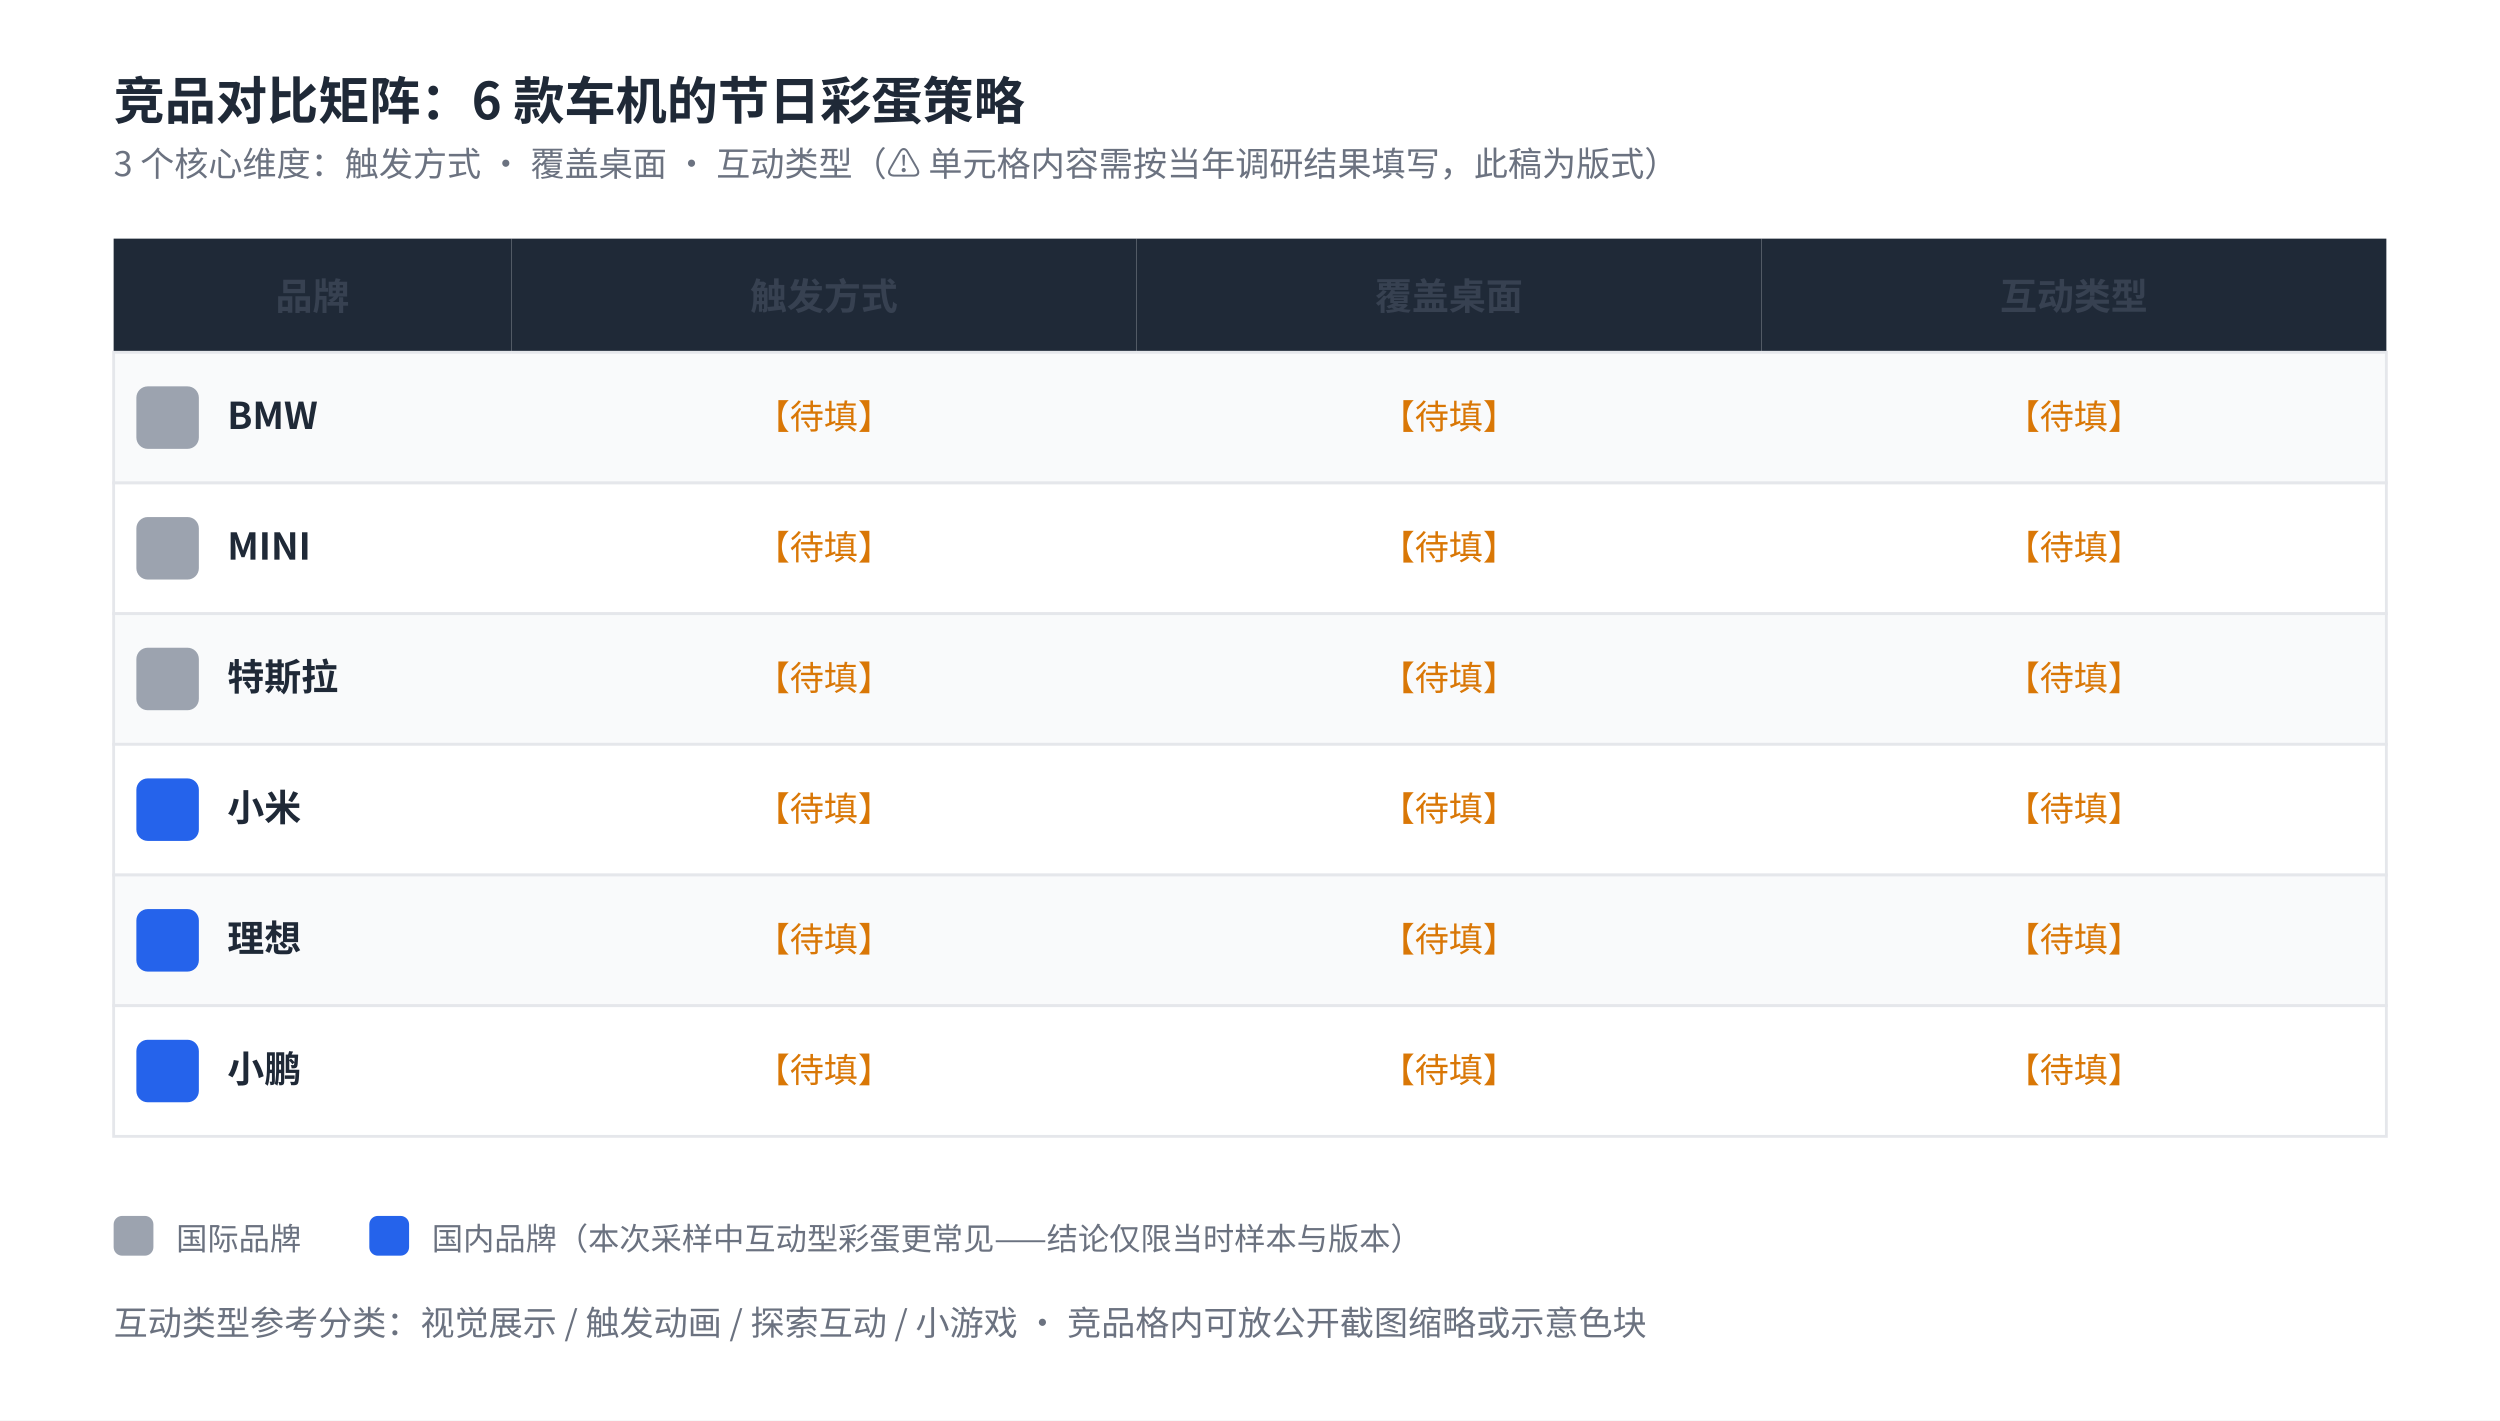
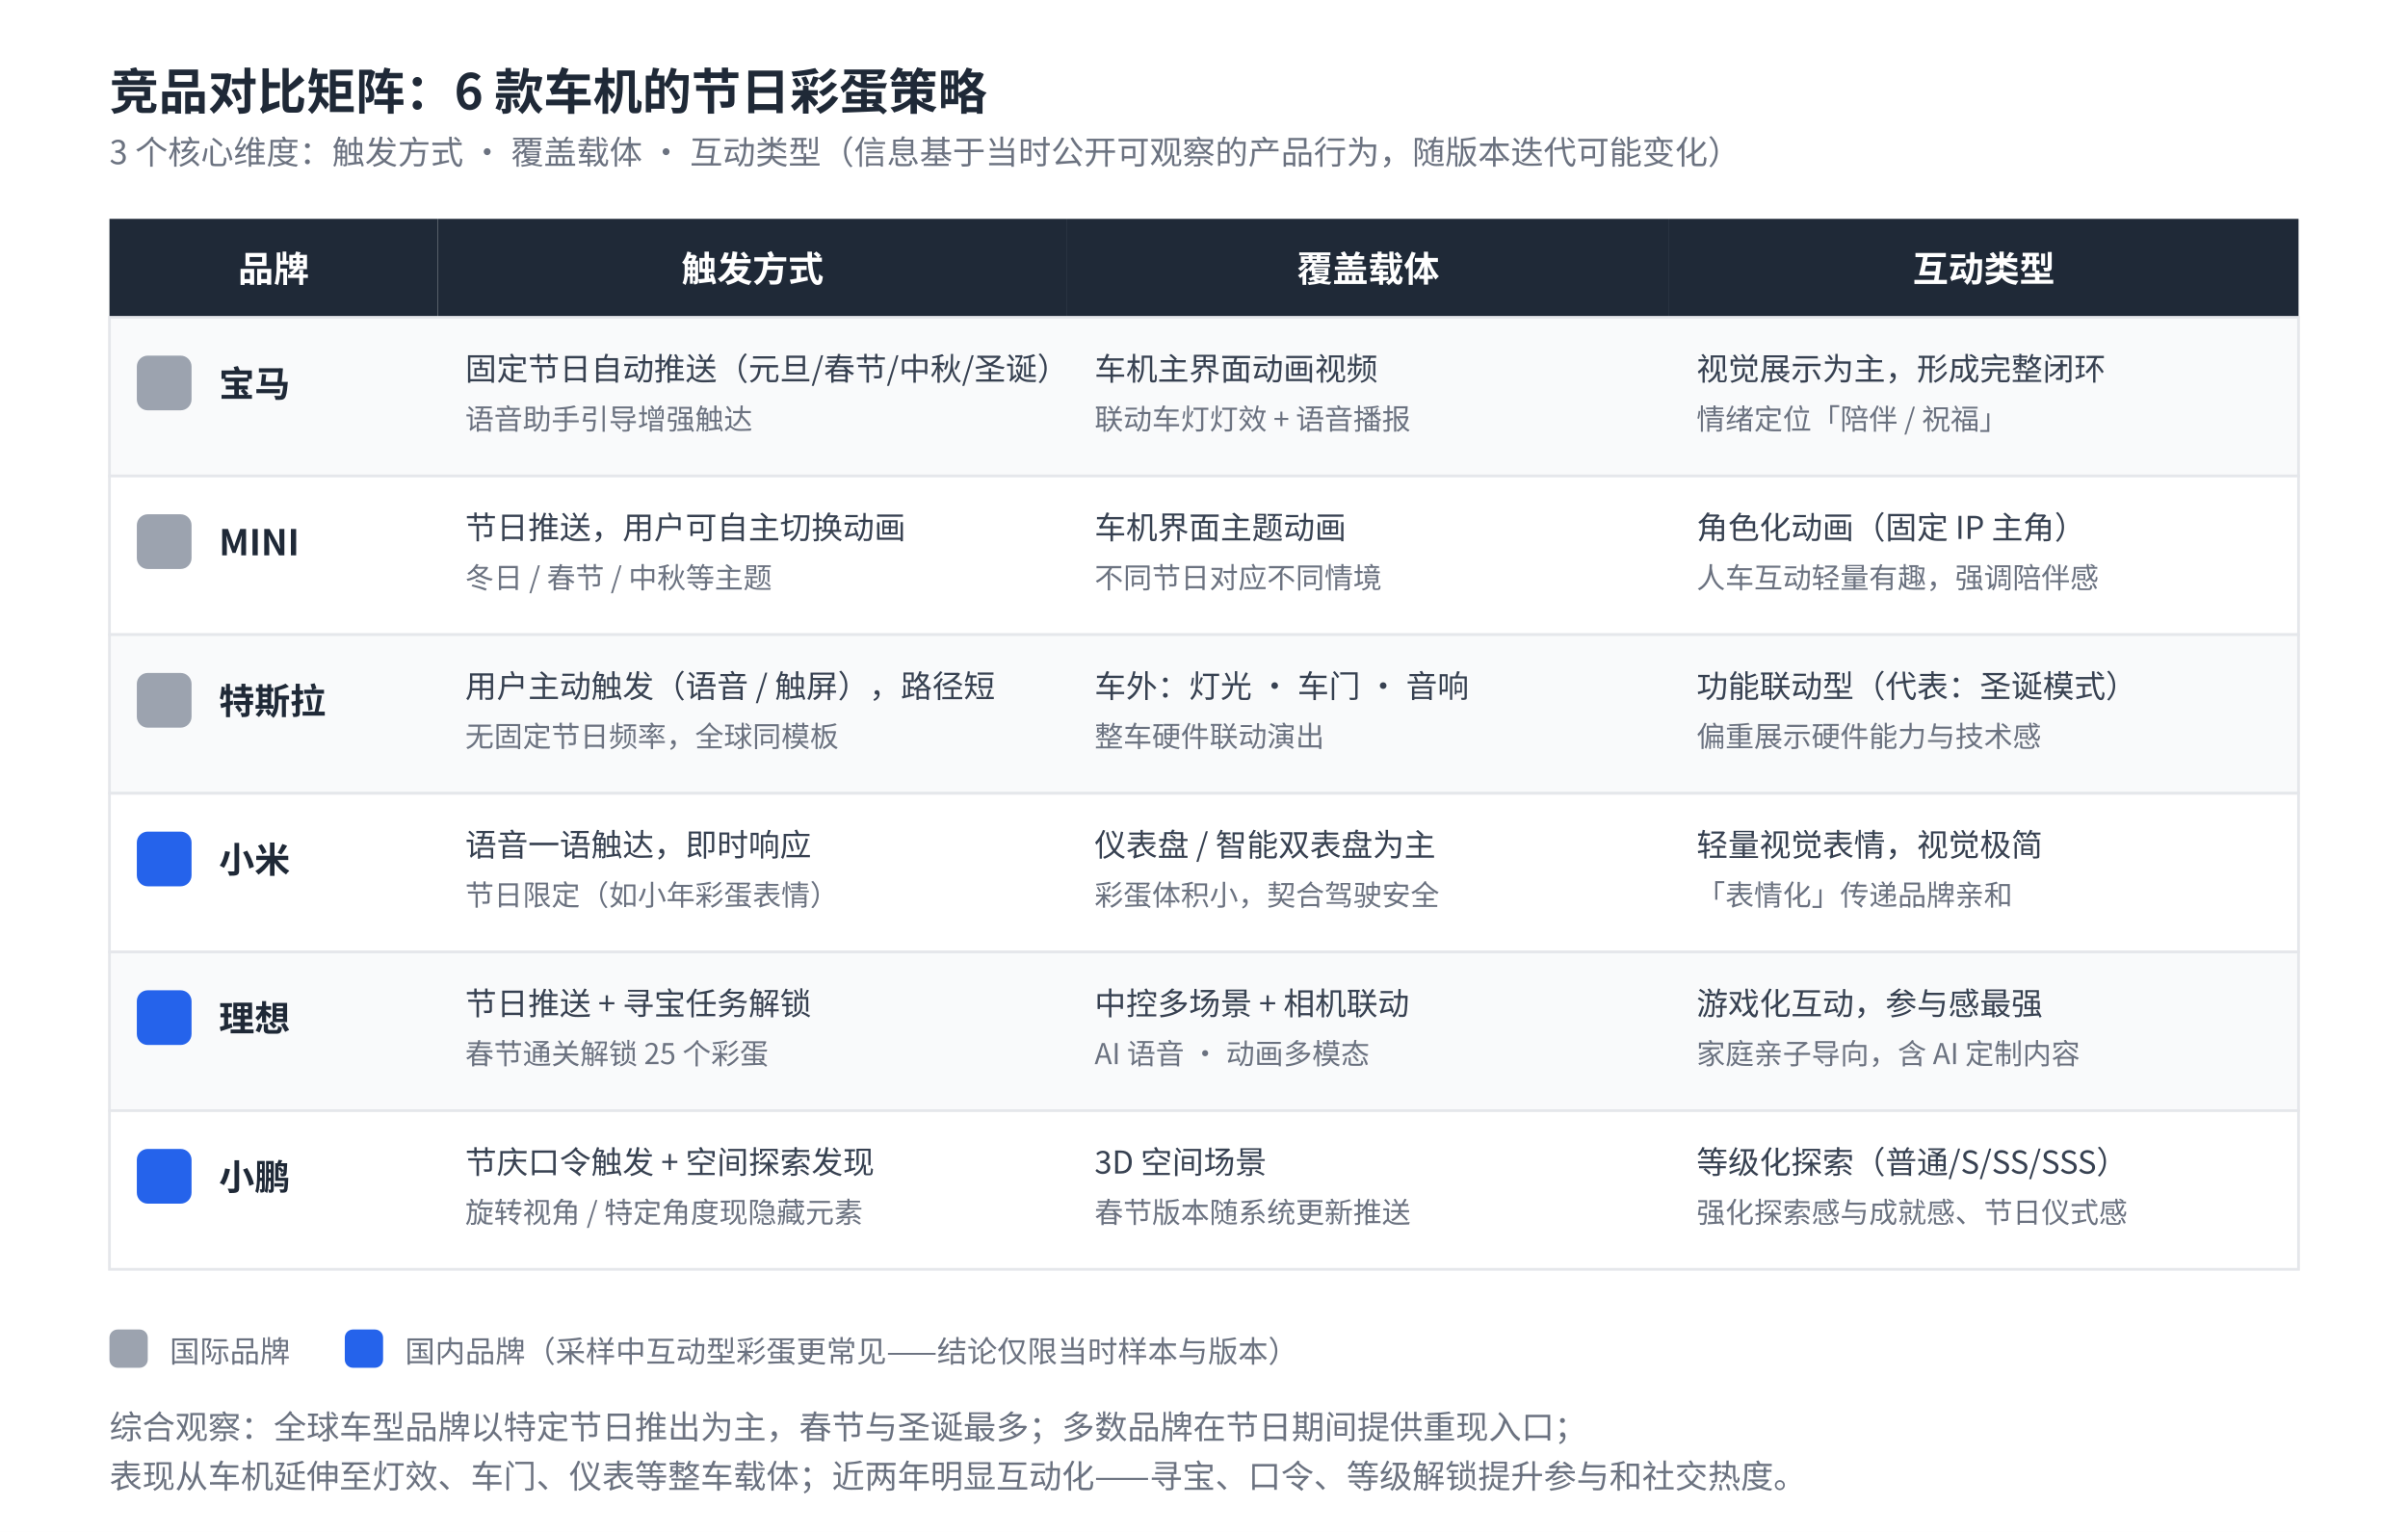
- <svg xmlns="http://www.w3.org/2000/svg" viewBox="0 0 880 500" font-family="PingFang SC, Noto Sans CJK SC, Microsoft YaHei, sans-serif">
+ <svg xmlns="http://www.w3.org/2000/svg" viewBox="0 0 880 560" font-family="PingFang SC, Noto Sans CJK SC, Microsoft YaHei, sans-serif">
  <style>
    .title{font-size:18px;font-weight:700;fill:#1f2937}
    .sub{font-size:12px;fill:#6b7280}
-     .head{font-size:13px;font-weight:700;fill:#374151}
+     .head{font-size:13px;font-weight:700;fill:#ffffff}
    .brand{font-size:13px;font-weight:600;fill:#1f2937}
-     .cell{font-size:12px;fill:#374151}
-     .todo{font-size:12px;fill:#d97706}
+     .cell{font-size:11.5px;fill:#374151}
+     .cell2{font-size:10.5px;fill:#6b7280}
    .small{font-size:11px;fill:#6b7280}
  </style>
-   <rect width="880" height="500" fill="#ffffff" />
-   <text x="40" y="42" class="title">竞品对比矩阵：6 款车机的节日彩蛋策略</text>
-   <text x="40" y="62" class="sub">3 个核心维度：触发方式 · 覆盖桌面 · 互动类型（⚠ 单元格内容需按当年调研结果填写，此稿为版式）</text>
-   <g transform="translate(40,84)">
-     <rect x="0" y="0" width="140" height="40" fill="#1f2937" />
-     <text x="70" y="25" text-anchor="middle" class="head" fill="#ffffff">品牌</text>
-     <rect x="140" y="0" width="220" height="40" fill="#1f2937" />
-     <text x="250" y="25" text-anchor="middle" class="head" fill="#ffffff">触发方式</text>
-     <rect x="360" y="0" width="220" height="40" fill="#1f2937" />
-     <text x="470" y="25" text-anchor="middle" class="head" fill="#ffffff">覆盖桌面</text>
-     <rect x="580" y="0" width="220" height="40" fill="#1f2937" />
-     <text x="690" y="25" text-anchor="middle" class="head" fill="#ffffff">互动类型</text>
-     <g id="rows">
-       <rect x="0" y="40" width="800" height="46" fill="#f9fafb" stroke="#e5e7eb" />
-       <rect x="8" y="52" width="22" height="22" rx="4" fill="#9ca3af" />
-       <text x="40" y="67" class="brand">BMW</text>
-       <text x="250" y="67" text-anchor="middle" class="todo">【待填】</text>
-       <text x="470" y="67" text-anchor="middle" class="todo">【待填】</text>
-       <text x="690" y="67" text-anchor="middle" class="todo">【待填】</text>
-       <rect x="0" y="86" width="800" height="46" fill="#ffffff" stroke="#e5e7eb" />
-       <rect x="8" y="98" width="22" height="22" rx="4" fill="#9ca3af" />
-       <text x="40" y="113" class="brand">MINI</text>
-       <text x="250" y="113" text-anchor="middle" class="todo">【待填】</text>
-       <text x="470" y="113" text-anchor="middle" class="todo">【待填】</text>
-       <text x="690" y="113" text-anchor="middle" class="todo">【待填】</text>
-       <rect x="0" y="132" width="800" height="46" fill="#f9fafb" stroke="#e5e7eb" />
-       <rect x="8" y="144" width="22" height="22" rx="4" fill="#9ca3af" />
-       <text x="40" y="159" class="brand">特斯拉</text>
-       <text x="250" y="159" text-anchor="middle" class="todo">【待填】</text>
-       <text x="470" y="159" text-anchor="middle" class="todo">【待填】</text>
-       <text x="690" y="159" text-anchor="middle" class="todo">【待填】</text>
-       <rect x="0" y="178" width="800" height="46" fill="#ffffff" stroke="#e5e7eb" />
-       <rect x="8" y="190" width="22" height="22" rx="4" fill="#2563eb" />
-       <text x="40" y="205" class="brand">小米</text>
-       <text x="250" y="205" text-anchor="middle" class="todo">【待填】</text>
-       <text x="470" y="205" text-anchor="middle" class="todo">【待填】</text>
-       <text x="690" y="205" text-anchor="middle" class="todo">【待填】</text>
-       <rect x="0" y="224" width="800" height="46" fill="#f9fafb" stroke="#e5e7eb" />
-       <rect x="8" y="236" width="22" height="22" rx="4" fill="#2563eb" />
-       <text x="40" y="251" class="brand">理想</text>
-       <text x="250" y="251" text-anchor="middle" class="todo">【待填】</text>
-       <text x="470" y="251" text-anchor="middle" class="todo">【待填】</text>
-       <text x="690" y="251" text-anchor="middle" class="todo">【待填】</text>
-       <rect x="0" y="270" width="800" height="46" fill="#ffffff" stroke="#e5e7eb" />
-       <rect x="8" y="282" width="22" height="22" rx="4" fill="#2563eb" />
-       <text x="40" y="297" class="brand">小鹏</text>
-       <text x="250" y="297" text-anchor="middle" class="todo">【待填】</text>
-       <text x="470" y="297" text-anchor="middle" class="todo">【待填】</text>
-       <text x="690" y="297" text-anchor="middle" class="todo">【待填】</text>
-     </g>
+   <rect width="880" height="560" fill="#ffffff" />
+   <text x="40" y="40" class="title">竞品对比矩阵：6 款车机的节日彩蛋策略</text>
+   <text x="40" y="60" class="sub">3 个核心维度：触发方式 · 覆盖载体 · 互动类型（信息基于当时公开可观察的产品行为，随版本迭代可能变化）</text>
+   <g transform="translate(40,80)">
+     <rect x="0" y="0" width="120" height="36" fill="#1f2937" />
+     <text x="60" y="23" text-anchor="middle" class="head">品牌</text>
+     <rect x="120" y="0" width="230" height="36" fill="#1f2937" />
+     <text x="235" y="23" text-anchor="middle" class="head">触发方式</text>
+     <rect x="350" y="0" width="220" height="36" fill="#1f2937" />
+     <text x="460" y="23" text-anchor="middle" class="head">覆盖载体</text>
+     <rect x="570" y="0" width="230" height="36" fill="#1f2937" />
+     <text x="685" y="23" text-anchor="middle" class="head">互动类型</text>
+     <rect x="0" y="36" width="800" height="58" fill="#f9fafb" stroke="#e5e7eb" />
+     <rect x="10" y="50" width="20" height="20" rx="4" fill="#9ca3af" />
+     <text x="40" y="65" class="brand">宝马</text>
+     <text x="130" y="59" class="cell">固定节日自动推送（元旦/春节/中秋/圣诞）</text>
+     <text x="130" y="77" class="cell2">语音助手引导增强触达</text>
+     <text x="360" y="59" class="cell">车机主界面动画视频</text>
+     <text x="360" y="77" class="cell2">联动车灯灯效 + 语音播报</text>
+     <text x="580" y="59" class="cell">视觉展示为主，形成完整闭环</text>
+     <text x="580" y="77" class="cell2">情绪定位「陪伴 / 祝福」</text>
+     <rect x="0" y="94" width="800" height="58" fill="#ffffff" stroke="#e5e7eb" />
+     <rect x="10" y="108" width="20" height="20" rx="4" fill="#9ca3af" />
+     <text x="40" y="123" class="brand">MINI</text>
+     <text x="130" y="117" class="cell">节日推送，用户可自主切换动画</text>
+     <text x="130" y="135" class="cell2">冬日 / 春节 / 中秋等主题</text>
+     <text x="360" y="117" class="cell">车机界面主题动画</text>
+     <text x="360" y="135" class="cell2">不同节日对应不同情境</text>
+     <text x="580" y="117" class="cell">角色化动画（固定 IP 主角）</text>
+     <text x="580" y="135" class="cell2">人车互动轻量有趣，强调陪伴感</text>
+     <rect x="0" y="152" width="800" height="58" fill="#f9fafb" stroke="#e5e7eb" />
+     <rect x="10" y="166" width="20" height="20" rx="4" fill="#9ca3af" />
+     <text x="40" y="181" class="brand">特斯拉</text>
+     <text x="130" y="175" class="cell">用户主动触发（语音 / 触屏），路径短</text>
+     <text x="130" y="193" class="cell2">无固定节日频率，全球同模板</text>
+     <text x="360" y="175" class="cell">车外：灯光 · 车门 · 音响</text>
+     <text x="360" y="193" class="cell2">整车硬件联动演出</text>
+     <text x="580" y="175" class="cell">功能联动型（代表：圣诞模式）</text>
+     <text x="580" y="193" class="cell2">偏重展示硬件能力与技术感</text>
+     <rect x="0" y="210" width="800" height="58" fill="#ffffff" stroke="#e5e7eb" />
+     <rect x="10" y="224" width="20" height="20" rx="4" fill="#2563eb" />
+     <text x="40" y="239" class="brand">小米</text>
+     <text x="130" y="233" class="cell">语音一语触达，即时响应</text>
+     <text x="130" y="251" class="cell2">节日限定（如小年彩蛋表情）</text>
+     <text x="360" y="233" class="cell">仪表盘 / 智能双表盘为主</text>
+     <text x="360" y="251" class="cell2">彩蛋体积小，契合驾驶安全</text>
+     <text x="580" y="233" class="cell">轻量视觉表情，视觉极简</text>
+     <text x="580" y="251" class="cell2">「表情化」传递品牌亲和</text>
+     <rect x="0" y="268" width="800" height="58" fill="#f9fafb" stroke="#e5e7eb" />
+     <rect x="10" y="282" width="20" height="20" rx="4" fill="#2563eb" />
+     <text x="40" y="297" class="brand">理想</text>
+     <text x="130" y="291" class="cell">节日推送 + 寻宝任务解锁</text>
+     <text x="130" y="309" class="cell2">春节通关解锁 25 个彩蛋</text>
+     <text x="360" y="291" class="cell">中控多场景 + 相机联动</text>
+     <text x="360" y="309" class="cell2">AI 语音 · 动画多模态</text>
+     <text x="580" y="291" class="cell">游戏化互动，参与感最强</text>
+     <text x="580" y="309" class="cell2">家庭亲子导向，含 AI 定制内容</text>
+     <rect x="0" y="326" width="800" height="58" fill="#ffffff" stroke="#e5e7eb" />
+     <rect x="10" y="340" width="20" height="20" rx="4" fill="#2563eb" />
+     <text x="40" y="355" class="brand">小鹏</text>
+     <text x="130" y="349" class="cell">节庆口令触发 + 空间探索发现</text>
+     <text x="130" y="367" class="cell2">旋转视角 / 特定角度现隐藏元素</text>
+     <text x="360" y="349" class="cell">3D 空间场景</text>
+     <text x="360" y="367" class="cell2">春节版本随系统更新推送</text>
+     <text x="580" y="349" class="cell">等级化探索（普通/S/SS/SSS）</text>
+     <text x="580" y="367" class="cell2">强化探索感与成就感、节日仪式感</text>
  </g>
-   <g transform="translate(40,428)">
+   <g transform="translate(40,486)">
    <rect x="0" y="0" width="14" height="14" rx="3" fill="#9ca3af" />
    <text x="22" y="12" class="small">国际品牌</text>
-     <rect x="90" y="0" width="14" height="14" rx="3" fill="#2563eb" />
-     <text x="112" y="12" class="small">国内品牌（本次采样中互动型彩蛋更常见——结论仅限当时样本与版本）</text>
+     <rect x="86" y="0" width="14" height="14" rx="3" fill="#2563eb" />
+     <text x="108" y="12" class="small">国内品牌（采样中互动型彩蛋更常见——结论仅限当时样本与版本）</text>
  </g>
-   <text x="40" y="470" class="sub">互动类型参考分类：视觉展示 / 触发动画 / 探索互动 / 小游戏 · 竞品格内可放公开截图缩略或示意色块</text>
+   <text x="40" y="526" class="sub">综合观察：全球车型品牌以特定节日推出为主，春节与圣诞最多；多数品牌在节日期间提供重现入口；</text>
+   <text x="40" y="544" class="sub">表现从车机延伸至灯效、车门、仪表等整车载体；近两年明显互动化——寻宝、口令、等级解锁提升参与和社交热度。</text>
</svg>
